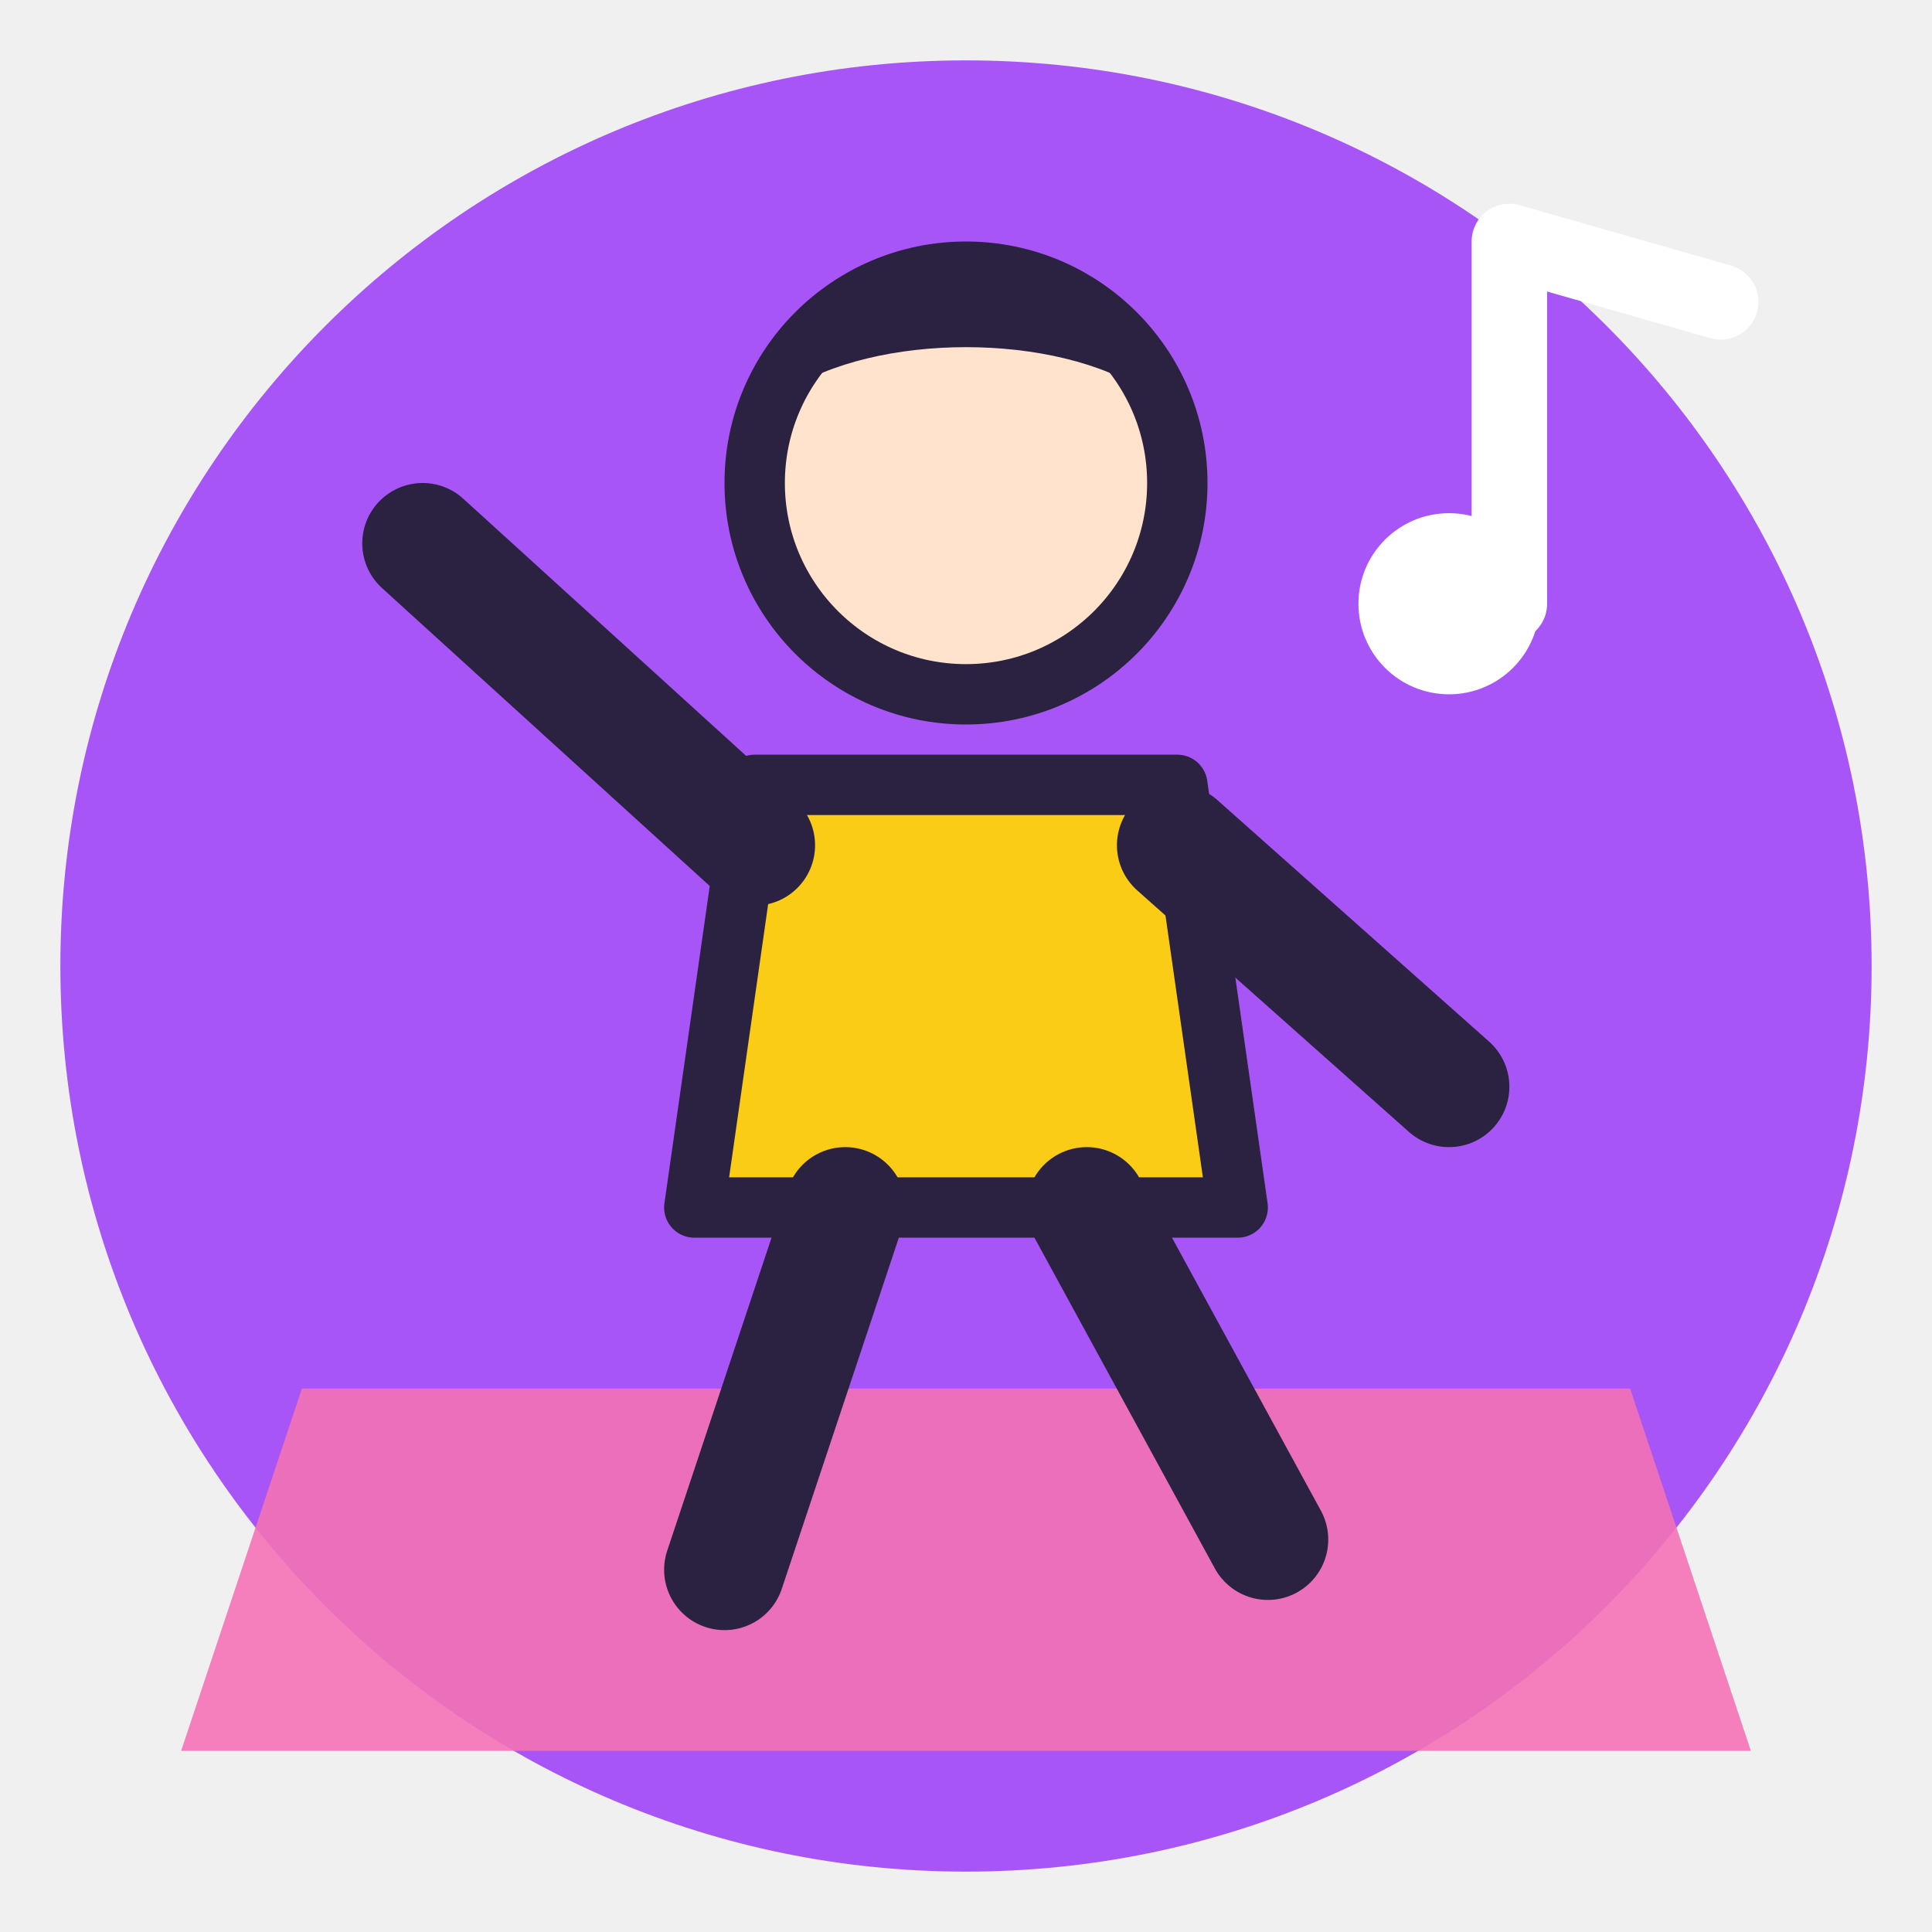
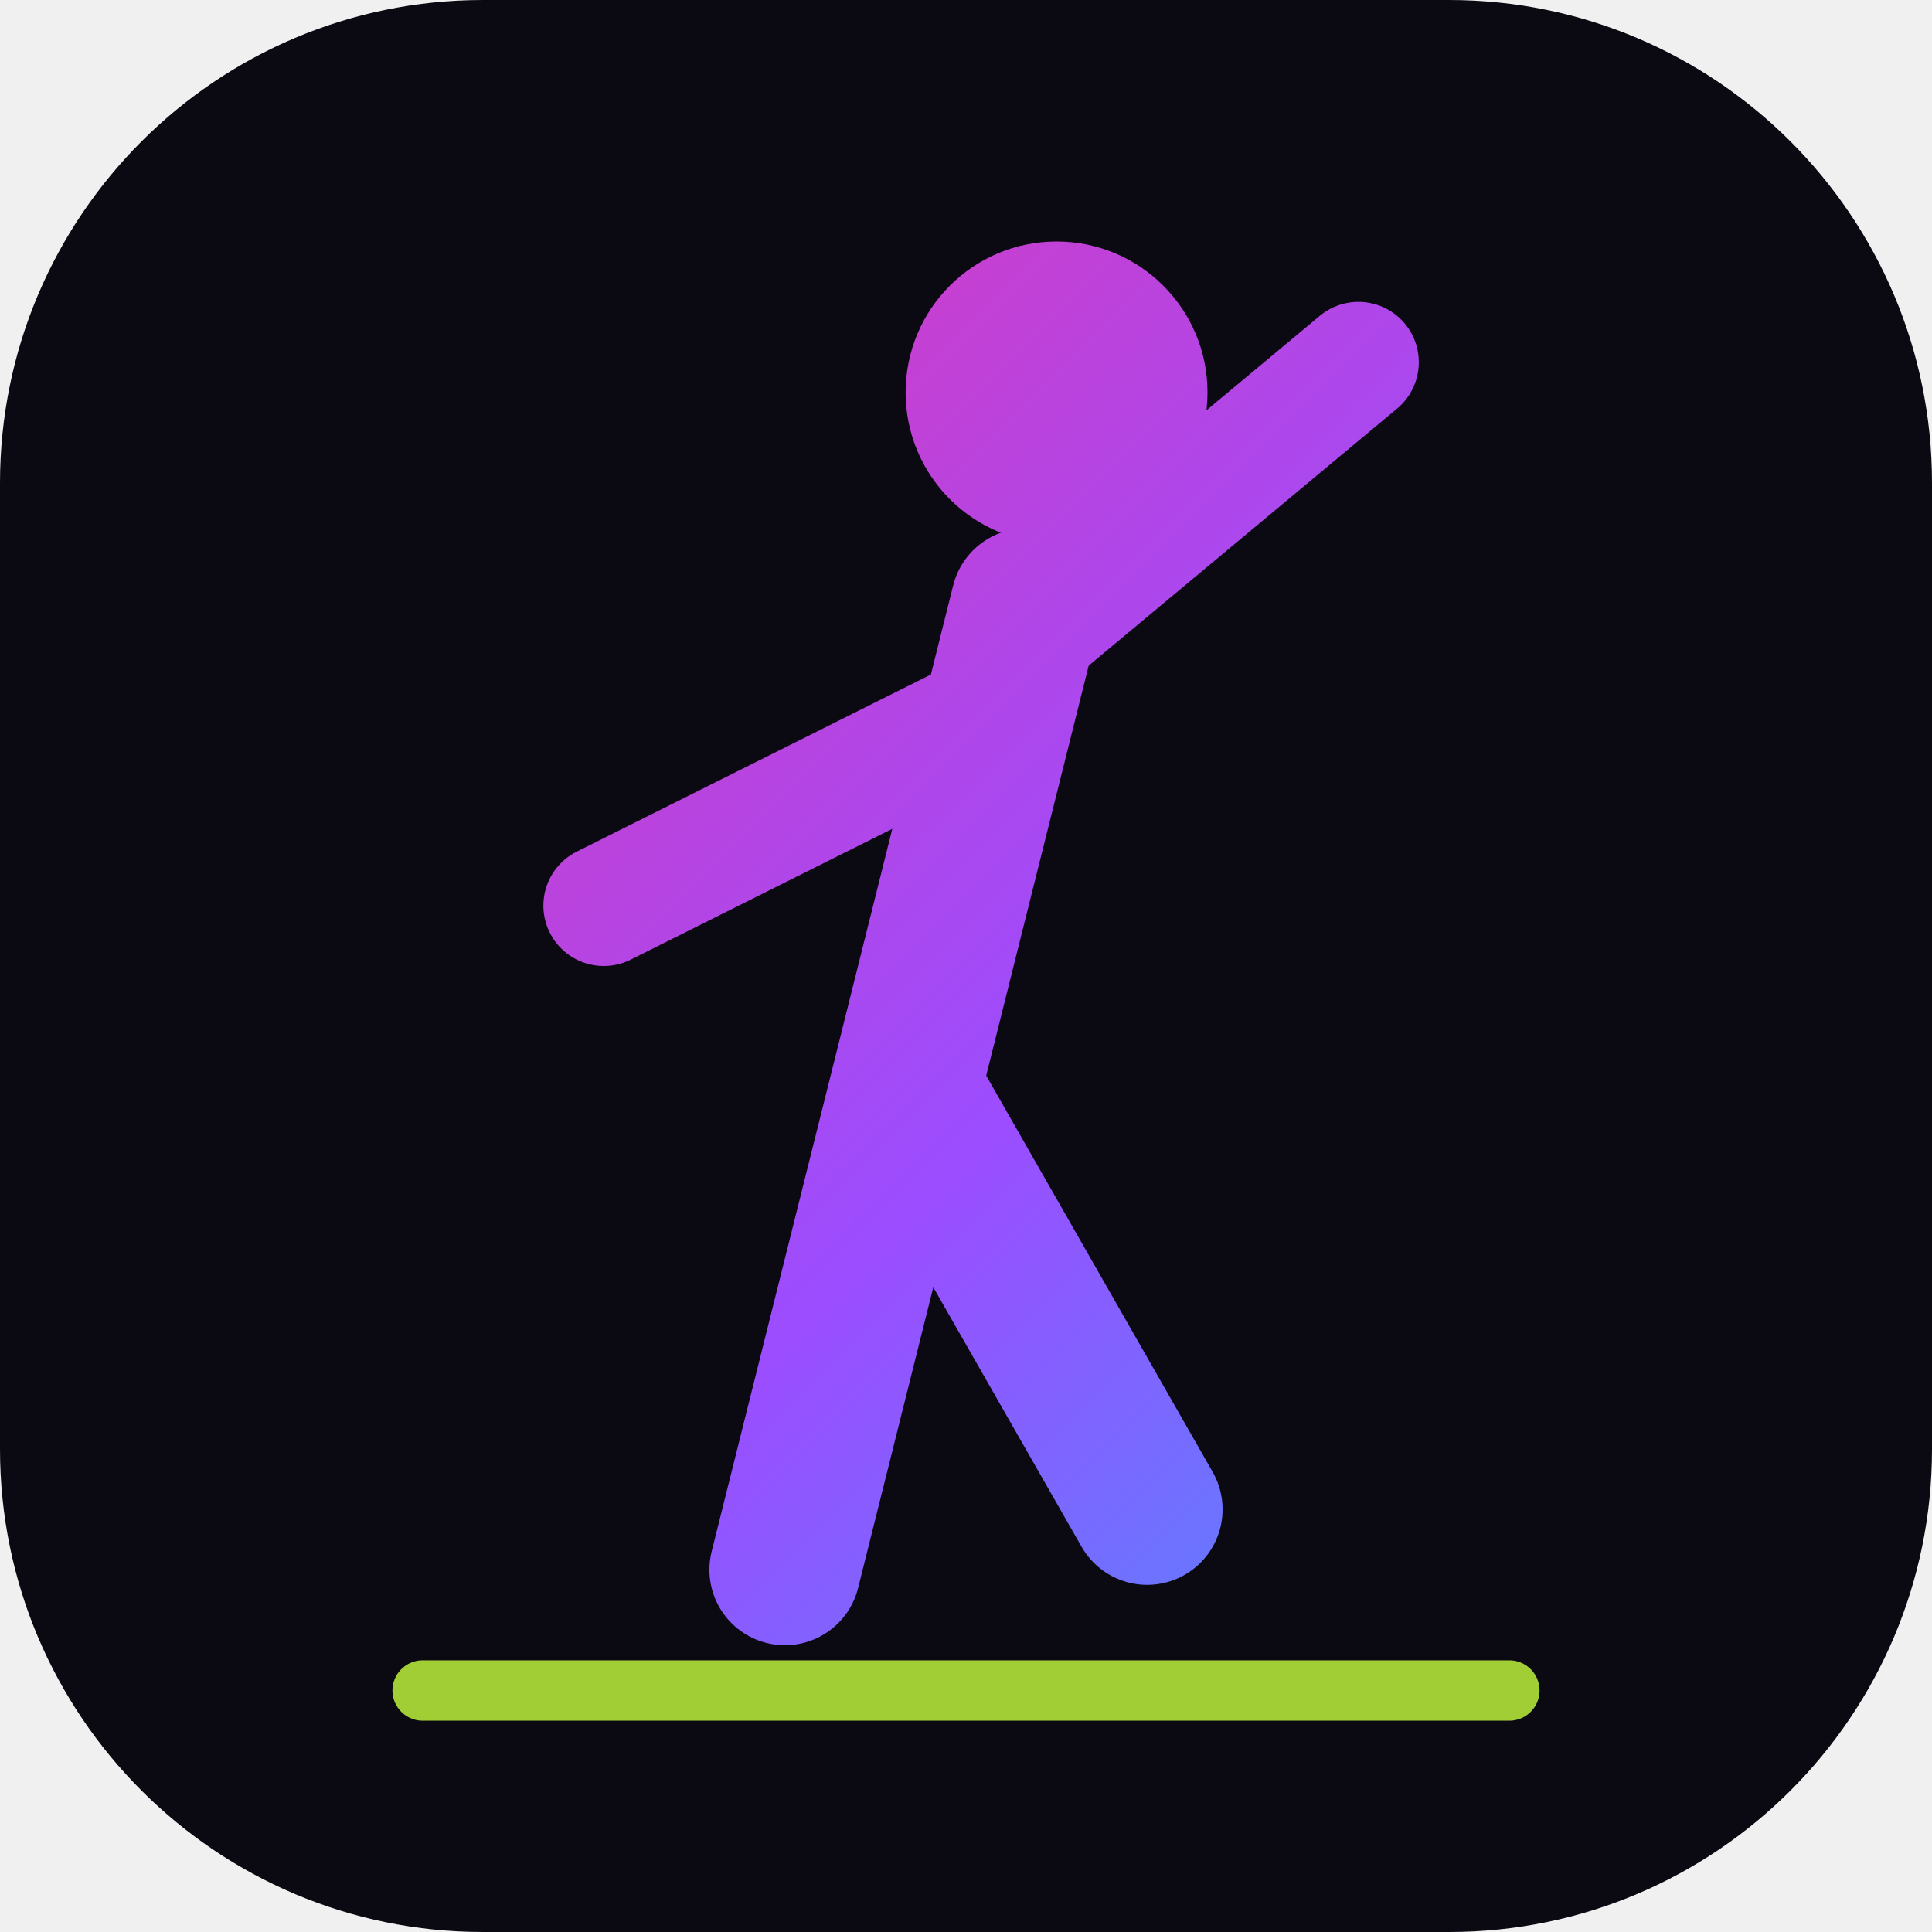
<svg xmlns="http://www.w3.org/2000/svg" viewBox="0 0 64 64" fill="none">
-   <circle cx="32" cy="32" r="30" fill="#A855F7" />
-   <path d="M10 46 L54 46 L58 58 L6 58 Z" fill="#F472B6" opacity="0.9" />
-   <circle cx="32" cy="16" r="7" fill="#FFE3CC" stroke="#2B2140" stroke-width="2" />
-   <path d="M26 13 C26 7 38 7 38 13 C35 11 29 11 26 13 Z" fill="#2B2140" />
-   <path d="M25 26 L39 26 L41 40 L23 40 Z" fill="#FACC15" stroke="#2B2140" stroke-width="2" stroke-linejoin="round" />
-   <path d="M25 28 L14 18" stroke="#2B2140" stroke-width="4" stroke-linecap="round" />
-   <path d="M39 28 L48 36" stroke="#2B2140" stroke-width="4" stroke-linecap="round" />
-   <path d="M28 40 L24 52" stroke="#2B2140" stroke-width="4" stroke-linecap="round" />
-   <path d="M36 40 L42 51" stroke="#2B2140" stroke-width="4" stroke-linecap="round" />
-   <path d="M50 8 L50 20 M50 8 L57 10" stroke="#FFFFFF" stroke-width="2.5" stroke-linecap="round" />
-   <circle cx="48" cy="20" r="3" fill="#FFFFFF" />
+   <defs>
+     <linearGradient id="g" x1="0" y1="0" x2="64" y2="64" gradientUnits="userSpaceOnUse">
+       <stop offset="0" stop-color="#FF2D95" />
+       <stop offset="0.55" stop-color="#9B4DFF" />
+       <stop offset="1" stop-color="#19B8FF" />
+     </linearGradient>
+   </defs>
+   <rect width="64" height="64" rx="16" fill="#0B0912" />
+   <circle cx="35" cy="13" r="5" fill="url(#g)" />
+   <path d="M34 20 L30 36 L26 52 M30 36 L38 50" stroke="url(#g)" stroke-width="5" stroke-linecap="round" stroke-linejoin="round" />
+   <path d="M33 22 L45 12 M32 24 L20 30" stroke="url(#g)" stroke-width="4" stroke-linecap="round" />
+   <path d="M14 56 H50" stroke="#C8FF3D" stroke-width="2" stroke-linecap="round" opacity="0.8" />
</svg>
